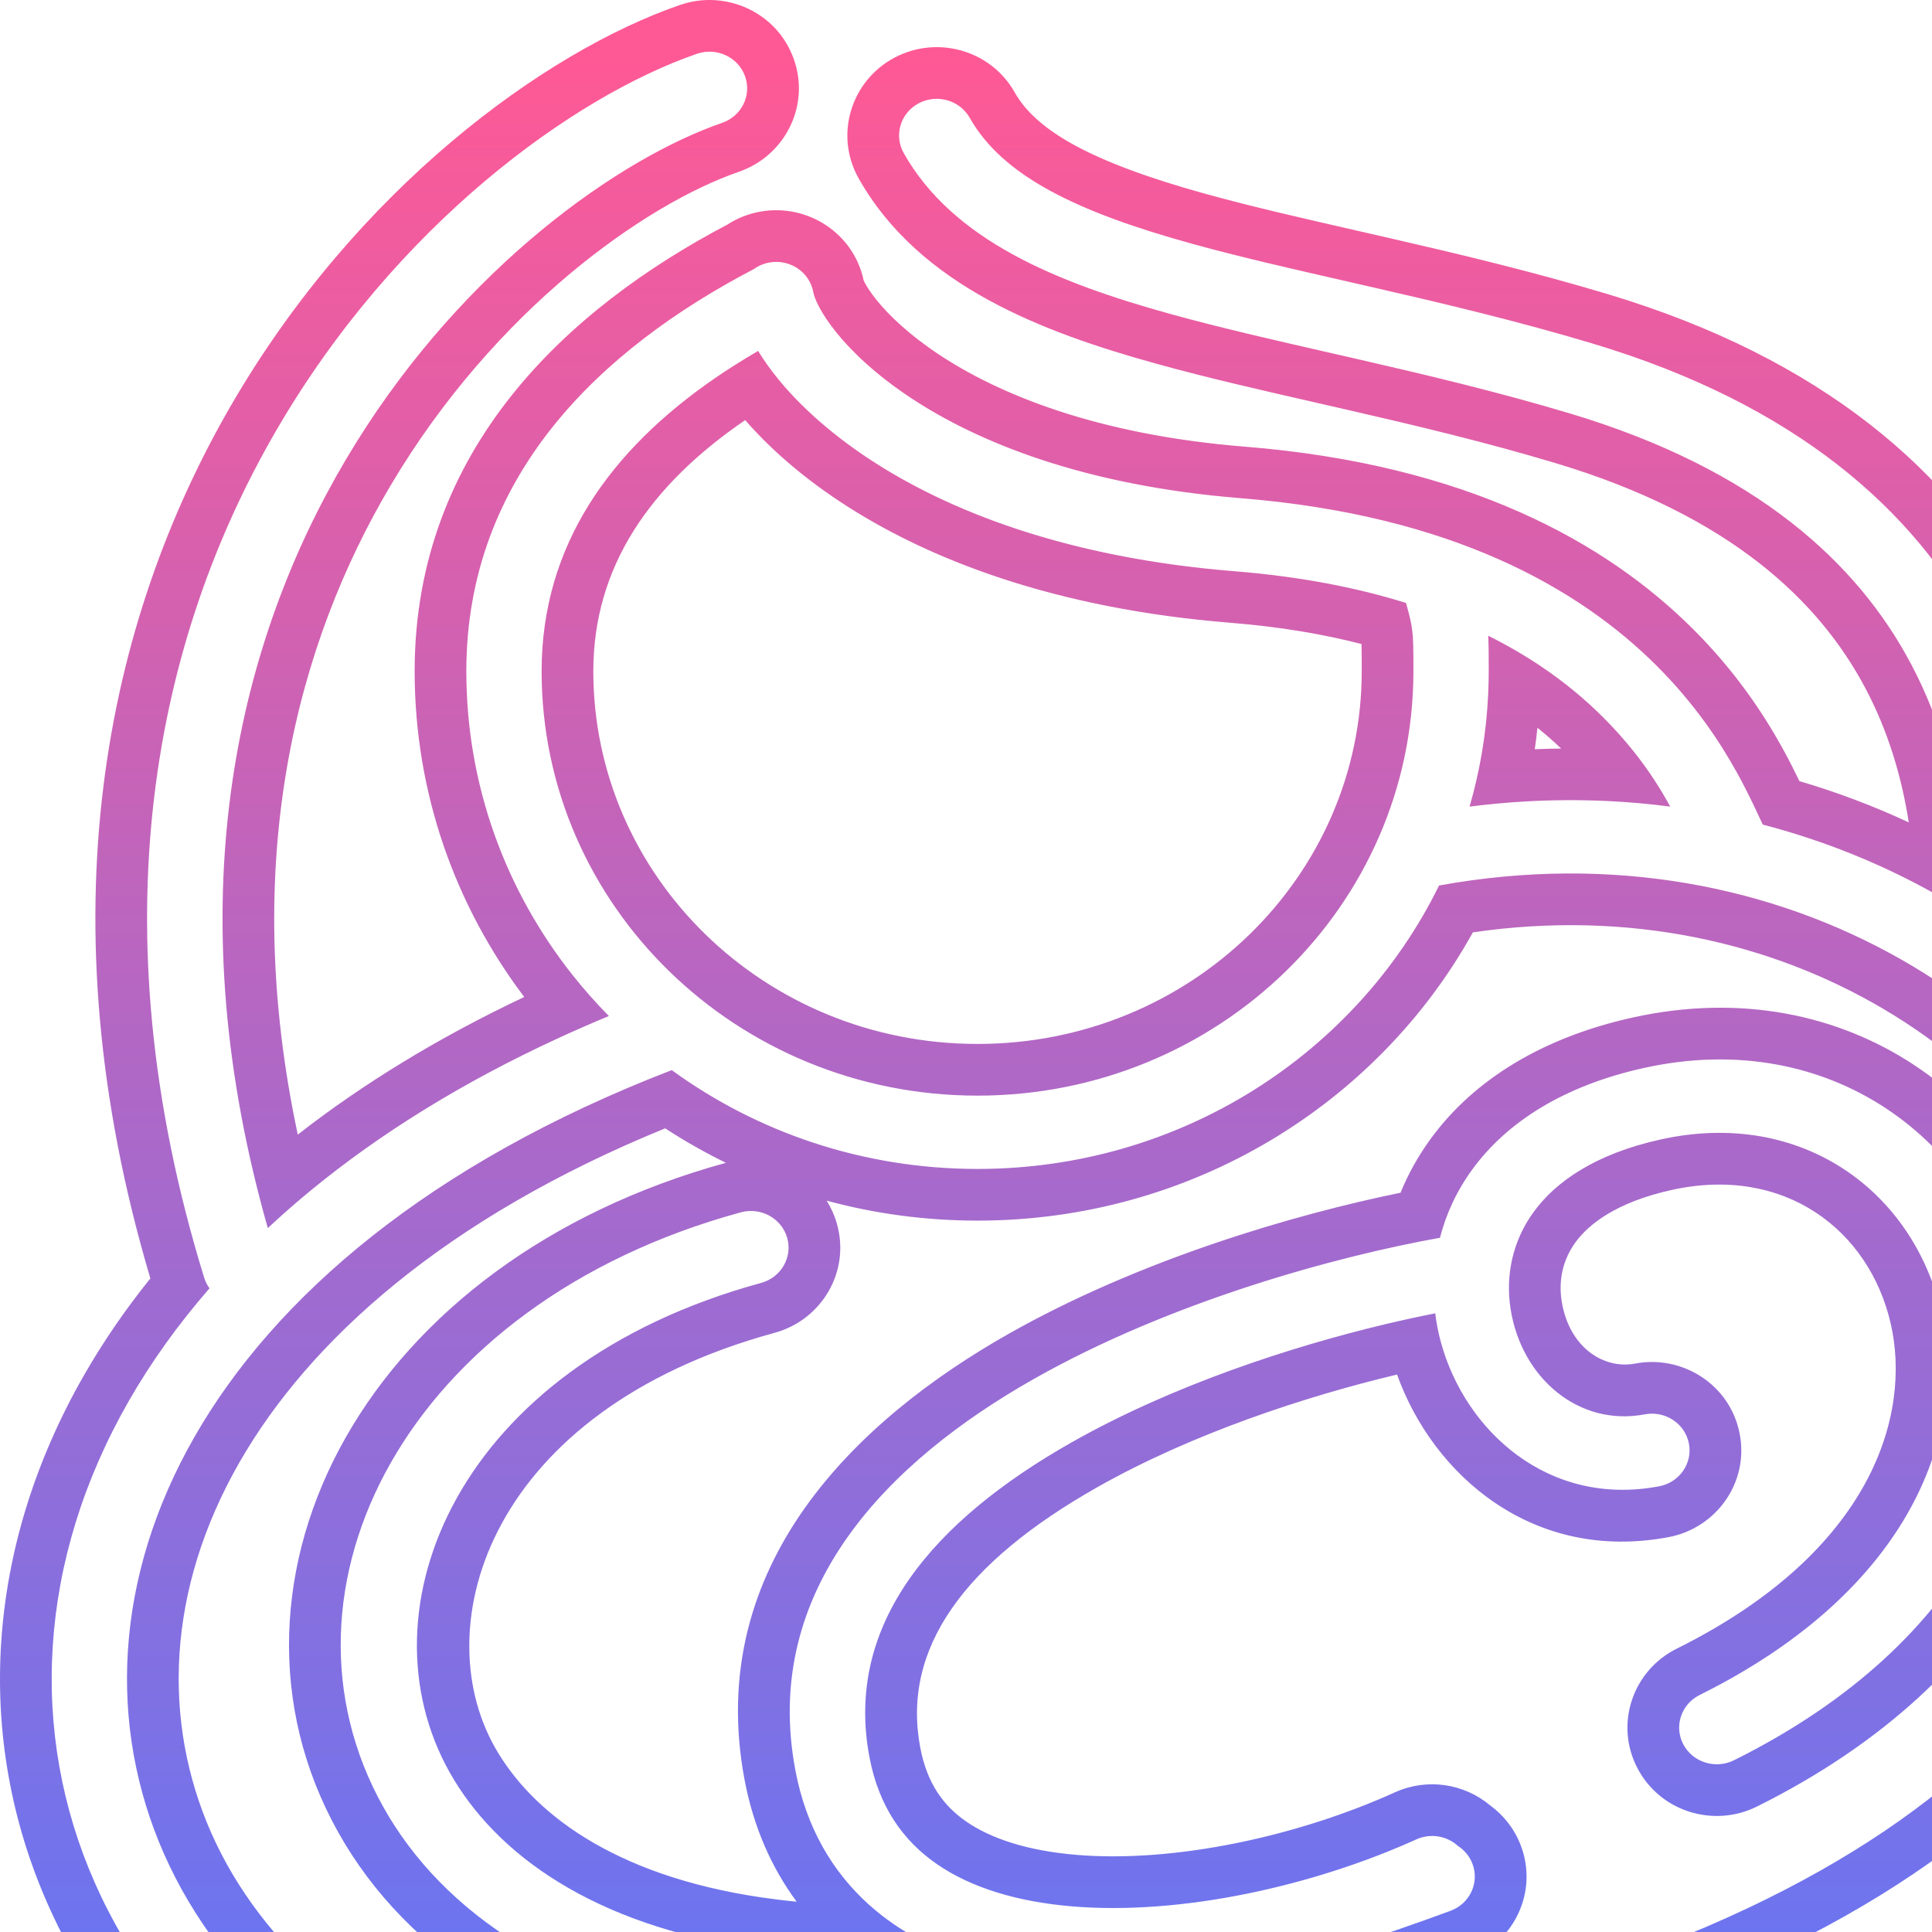
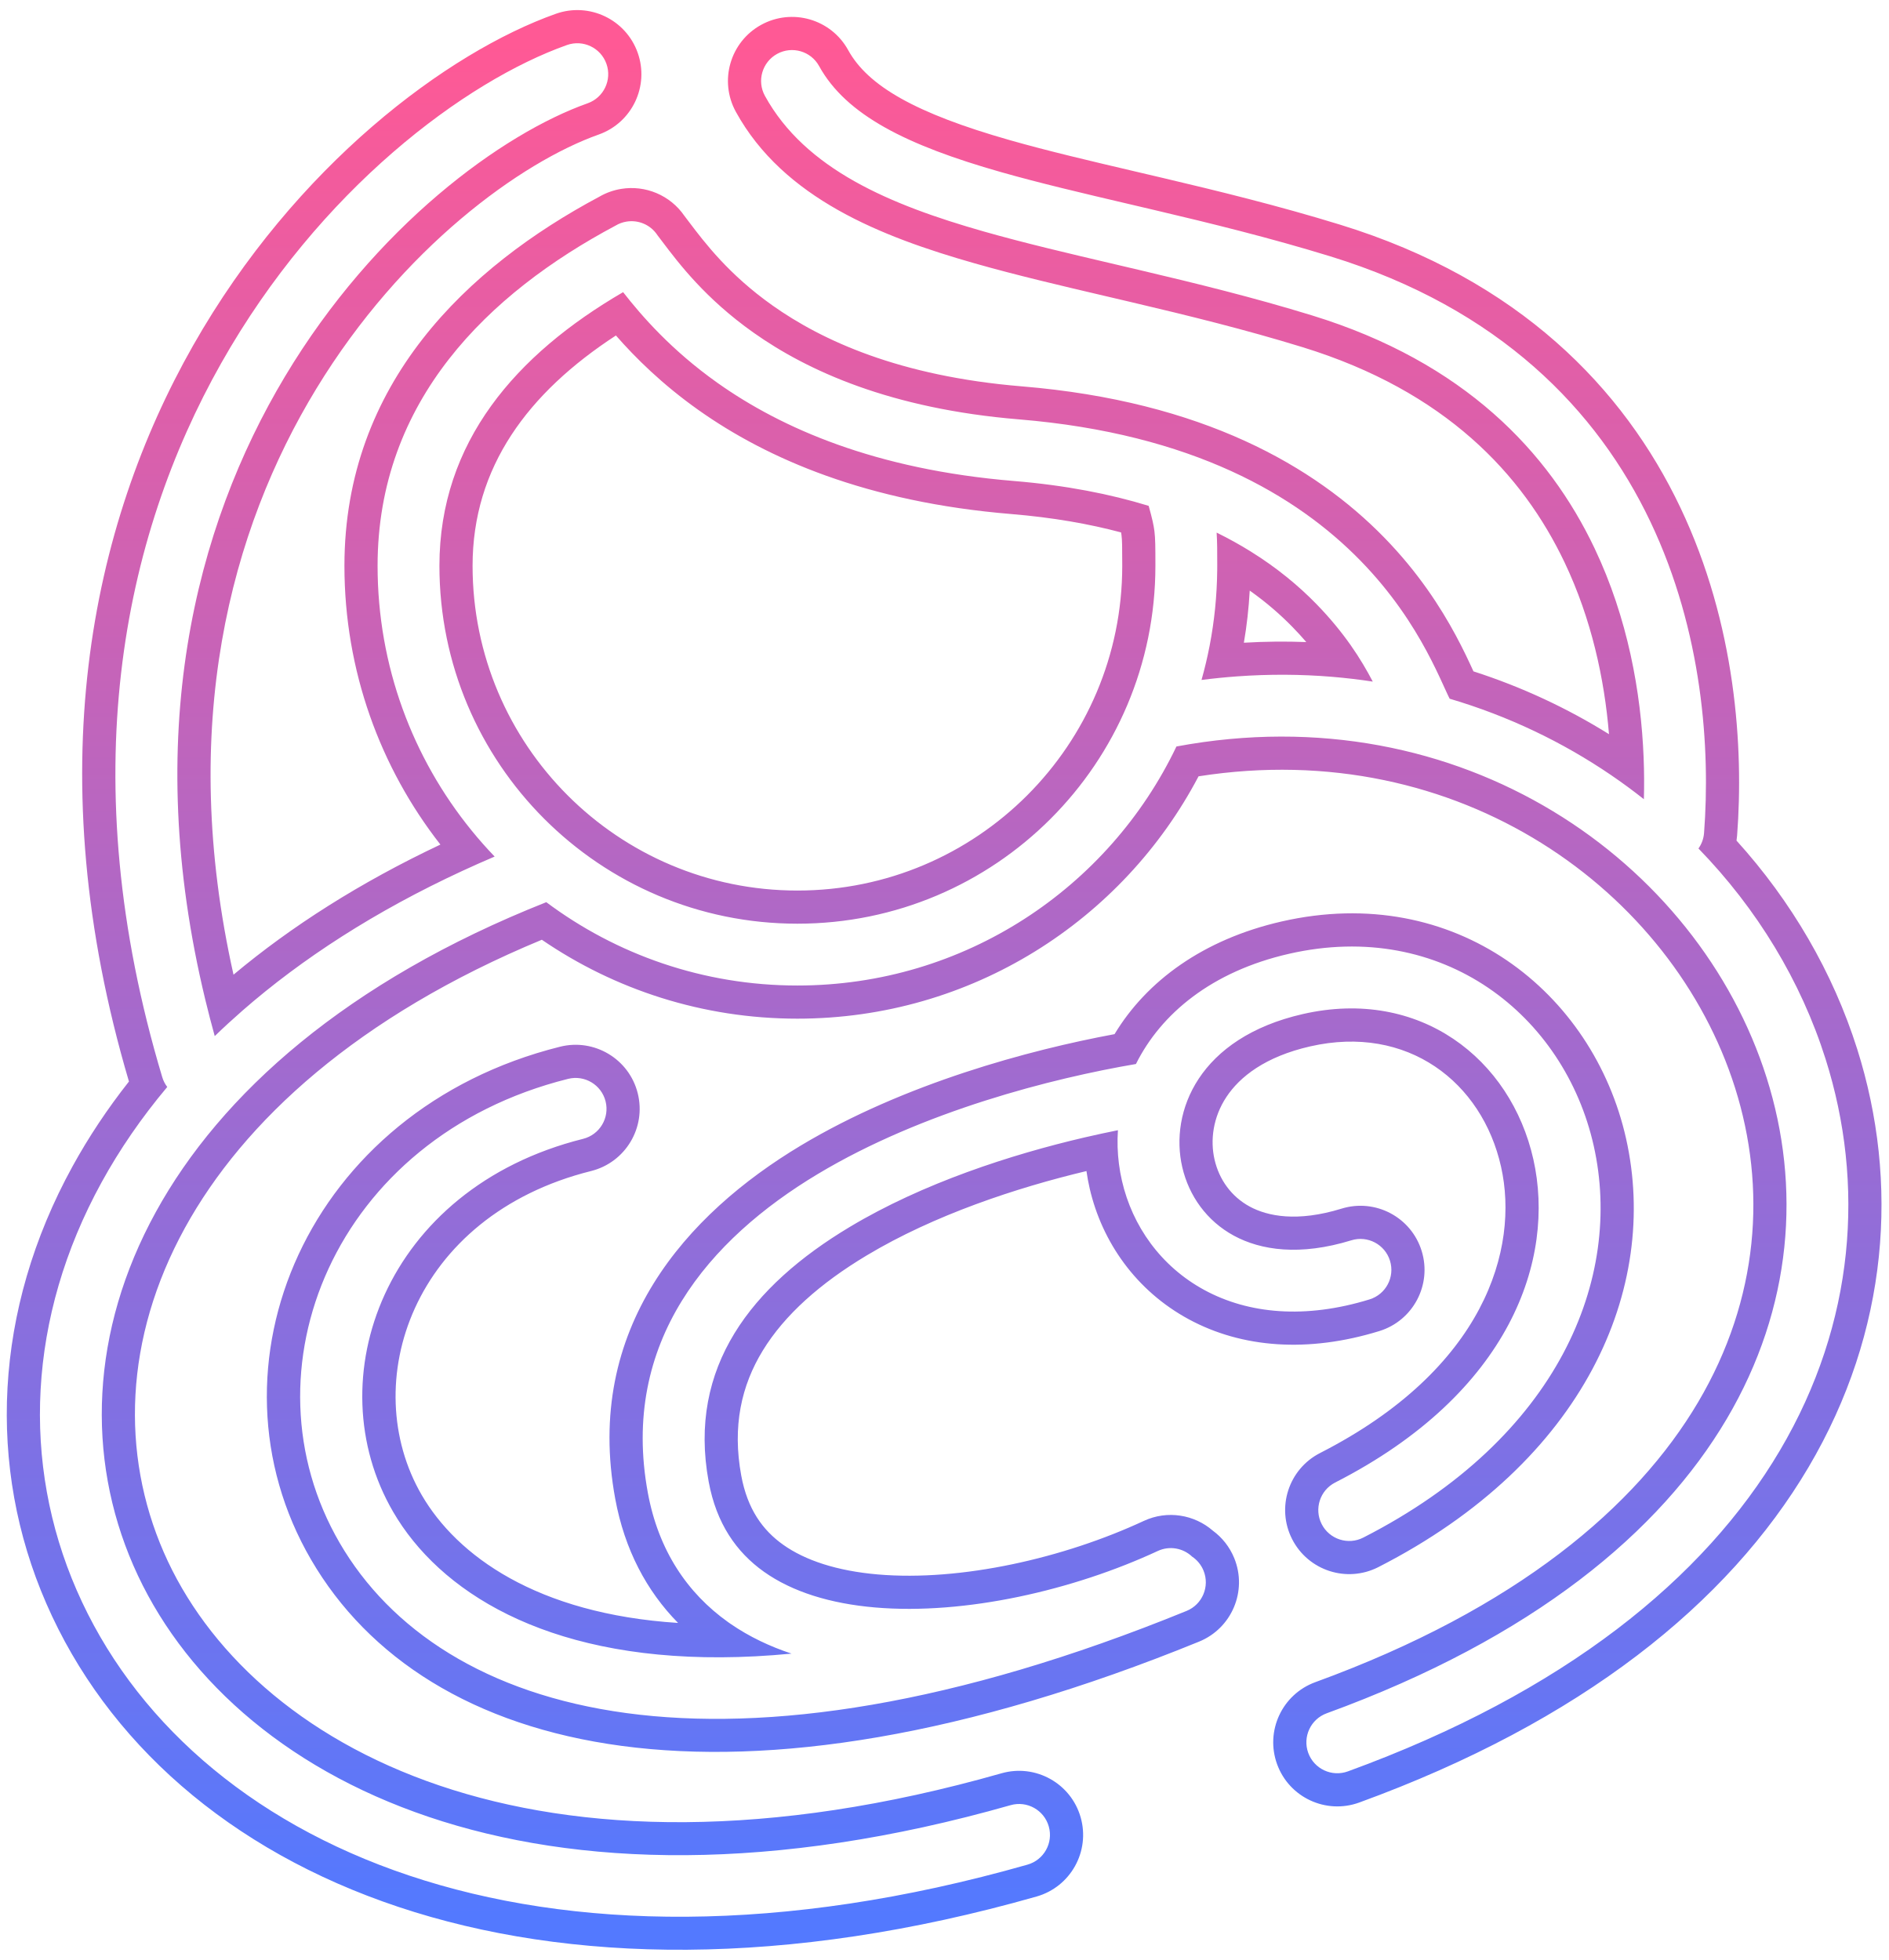
- <svg xmlns="http://www.w3.org/2000/svg" fill="none" width="100px" height="100px">
-   <path fill-rule="evenodd" clip-rule="evenodd" d="M68.853 18.265C65.944 17.601 63.139 16.961 60.581 16.252C54.665 14.613 49.324 12.434 46.778 7.927C46.259 7.009 46.603 5.855 47.546 5.35C48.489 4.845 49.674 5.18 50.193 6.098C51.889 9.1 55.706 10.956 61.648 12.602C64.11 13.285 66.811 13.901 69.723 14.566C70.251 14.686 70.786 14.809 71.328 14.933C74.835 15.738 78.588 16.63 82.414 17.776C92.995 20.946 99.081 26.431 102.356 32.586C105.526 38.542 105.953 44.919 105.596 49.992C110.327 53.913 113.874 58.91 115.772 64.411C118.356 71.902 117.865 80.301 113.165 88.06C108.479 95.796 99.715 102.727 86.059 107.573C85.047 107.932 83.929 107.424 83.561 106.44C83.192 105.455 83.713 104.367 84.724 104.008C97.783 99.374 105.7 92.914 109.808 86.132C113.904 79.372 114.321 72.123 112.077 65.619C107.606 52.657 92.5 42.556 74.485 45.834C70.228 54.51 61.131 60.504 50.596 60.504C44.662 60.504 39.183 58.602 34.769 55.389C22.204 60.235 14.212 67.136 10.072 74.362C5.897 81.647 5.575 89.348 8.484 95.945C14.266 109.054 33.499 118.793 63.495 110.473C64.531 110.186 65.609 110.77 65.903 111.778C66.198 112.785 65.598 113.835 64.563 114.122C33.542 122.727 11.765 113.002 4.903 97.442C1.49 89.703 1.938 80.768 6.668 72.513C7.812 70.517 9.203 68.566 10.845 66.682C10.724 66.517 10.628 66.33 10.565 66.124C-0.768 29.346 23.293 7.199 36.073 2.784C37.087 2.434 38.201 2.95 38.561 3.938C38.921 4.925 38.39 6.01 37.376 6.36C26.728 10.039 5.578 28.763 13.102 60.644C13.329 61.605 13.582 62.579 13.862 63.565C14.573 62.901 15.319 62.247 16.099 61.606C19.645 58.694 23.907 56.032 28.907 53.73C29.755 53.339 30.624 52.959 31.515 52.589C30.853 51.919 30.227 51.213 29.642 50.475C26.191 46.124 24.137 40.667 24.137 34.743C24.137 24.657 31.059 18.082 39.018 13.928C39.254 13.758 39.534 13.637 39.843 13.584C40.904 13.405 41.913 14.096 42.097 15.128C42.148 15.414 42.444 16.163 43.294 17.214C44.11 18.224 45.354 19.406 47.107 20.571C50.604 22.893 56.116 25.135 64.225 25.787C75.167 26.666 81.746 30.467 85.745 34.456C87.726 36.432 89.031 38.411 89.914 40.008C90.354 40.805 90.689 41.505 90.943 42.046L91.039 42.251C91.117 42.417 91.182 42.557 91.242 42.681C94.023 43.407 96.655 44.427 99.1 45.695C100.029 46.177 100.93 46.694 101.803 47.245C101.809 46.204 101.77 45.134 101.671 44.048C101.382 40.841 100.578 37.492 98.896 34.331C96.153 29.177 90.961 24.307 81.268 21.403C77.574 20.296 73.928 19.428 70.434 18.626C69.909 18.506 69.387 18.387 68.869 18.268L68.853 18.265ZM98.797 42.566C98.429 40.198 97.725 37.826 96.534 35.588C94.17 31.144 89.601 26.692 80.5 23.966C76.895 22.886 73.321 22.034 69.835 21.234C69.311 21.113 68.789 20.994 68.268 20.875L68.262 20.874L68.258 20.873L68.221 20.865C65.339 20.207 62.485 19.556 59.867 18.83C53.982 17.2 47.59 14.804 44.449 9.243C43.173 6.985 44.05 4.187 46.284 2.992C48.477 1.817 51.271 2.568 52.522 4.782C53.621 6.728 56.384 8.368 62.362 10.024C64.754 10.687 67.391 11.289 70.318 11.957C70.846 12.078 71.383 12.2 71.927 12.325C75.442 13.132 79.267 14.04 83.181 15.213C94.354 18.56 101.065 24.463 104.718 31.329C107.923 37.352 108.549 43.69 108.34 48.823C112.908 52.892 116.375 57.956 118.301 63.538C121.132 71.744 120.585 80.975 115.453 89.446C110.359 97.856 101.007 105.107 86.953 110.094C84.614 110.924 81.953 109.776 81.055 107.378C80.144 104.943 81.459 102.327 83.829 101.486C96.491 96.993 103.82 90.854 107.52 84.746C111.184 78.698 111.546 72.281 109.548 66.492C105.63 55.134 92.436 45.894 76.236 48.258C71.301 57.162 61.653 63.179 50.596 63.179C47.893 63.179 45.273 62.82 42.786 62.145C43.011 62.501 43.19 62.895 43.313 63.324C44.034 65.823 42.517 68.324 40.098 68.985L39.393 66.404C40.43 66.121 41.034 65.073 40.743 64.065C40.452 63.056 39.377 62.468 38.34 62.751C20.985 67.493 13.566 82.308 19.836 93.523C22.929 99.055 29.197 103.237 38.404 104.603C47.592 105.966 59.783 104.553 75.079 98.903C76.085 98.531 76.591 97.435 76.209 96.456C76.06 96.073 75.797 95.764 75.472 95.552C74.909 95.031 74.054 94.869 73.307 95.207C68.008 97.606 61.169 99.148 55.496 98.674C52.672 98.438 50.271 97.715 48.487 96.481C46.752 95.28 45.491 93.524 45.003 90.952C43.69 84.027 48.351 78.688 55.463 74.659C60.675 71.706 66.814 69.708 71.664 68.55C72.591 68.329 73.47 68.138 74.287 67.978C74.301 68.093 74.317 68.208 74.335 68.322C74.395 68.708 74.477 69.092 74.581 69.472C75.826 74.05 80.137 78.021 85.877 76.93C86.933 76.73 87.623 75.733 87.416 74.705C87.21 73.677 86.187 73.006 85.131 73.206C81.707 73.857 78.744 71.311 78.188 67.752L80.831 67.339C81.207 69.745 83.011 70.886 84.631 70.578C87.068 70.115 89.533 71.652 90.04 74.179C90.551 76.729 88.832 79.092 86.377 79.559C79.359 80.892 74.18 76.362 72.311 71.146C67.625 72.263 61.724 74.186 56.781 76.987C49.915 80.877 46.657 85.316 47.632 90.453C47.988 92.332 48.849 93.478 50.01 94.281C51.286 95.164 53.187 95.797 55.719 96.008C60.835 96.435 67.216 95.028 72.203 92.77C73.88 92.011 75.787 92.324 77.118 93.438C77.804 93.935 78.369 94.631 78.702 95.484C79.646 97.906 78.366 100.54 76.005 101.412C60.443 107.161 47.782 108.699 38.012 107.25C28.204 105.795 21.096 101.259 17.501 94.829C13.861 88.319 14.25 80.811 17.903 74.387C21.536 67.998 28.344 62.724 37.573 60.187C36.484 59.655 35.434 59.059 34.429 58.403C23.057 63.044 16.021 69.361 12.393 75.692C8.615 82.284 8.386 89.092 10.932 94.865C15.955 106.254 33.448 116.031 62.781 107.895C65.17 107.232 67.749 108.561 68.471 111.026C69.201 113.522 67.694 116.03 65.278 116.7C33.605 125.486 10.08 115.81 2.455 98.521C-1.321 89.959 -0.78 80.13 4.347 71.183C5.329 69.469 6.475 67.795 7.783 66.17C2.203 47.394 5.485 32.147 11.962 20.976C18.457 9.775 28.16 2.687 35.199 0.255C37.545 -0.555 40.197 0.615 41.074 3.022C41.965 5.464 40.626 8.068 38.249 8.889C33.414 10.559 25.627 16.003 20.218 25.127C15.341 33.353 12.398 44.575 15.413 58.728C18.774 56.104 22.681 53.708 27.134 51.604C23.574 46.893 21.462 41.061 21.462 34.743C21.462 23.249 29.37 15.98 37.643 11.628C38.163 11.291 38.757 11.055 39.397 10.946C41.796 10.54 44.185 12.059 44.703 14.514C44.715 14.542 44.734 14.583 44.763 14.638C44.861 14.823 45.048 15.129 45.374 15.532C46.004 16.311 47.038 17.313 48.587 18.342C51.662 20.384 56.727 22.5 64.44 23.12C75.957 24.046 83.147 28.087 87.634 32.562C89.835 34.757 91.282 36.955 92.255 38.714C92.612 39.359 92.904 39.945 93.138 40.431C95.101 41.009 96.991 41.725 98.797 42.566ZM74.532 64.067C69.164 65.029 60.61 67.353 53.502 71.38C46.006 75.627 39.388 82.24 41.171 91.641C41.728 94.582 43.083 96.895 45.01 98.615C45.395 98.958 45.802 99.278 46.23 99.574C47.149 100.21 48.15 100.728 49.209 101.144C47.76 101.249 46.371 101.296 45.042 101.29C44.7 101.289 44.362 101.284 44.027 101.275C42.235 101.23 40.557 101.085 38.992 100.852C30.697 99.622 25.642 95.971 23.259 91.709C18.577 83.335 23.592 70.721 39.393 66.404L40.098 68.985C25.324 73.021 22.062 84.085 25.594 90.403C27.476 93.769 31.693 97.065 39.384 98.206C39.981 98.294 40.599 98.37 41.236 98.431C39.931 96.669 39.003 94.567 38.542 92.139C36.418 80.938 44.461 73.427 52.184 69.052C58.976 65.204 66.937 62.872 72.492 61.735C72.889 60.759 73.415 59.81 74.078 58.909C76.324 55.854 79.877 53.695 84.49 52.671C95.727 50.175 104.73 57.14 106.879 66.473C109.078 76.023 104.145 86.943 90.938 93.507C88.712 94.614 85.94 93.783 84.757 91.527C83.552 89.229 84.52 86.462 86.785 85.336C96.994 80.262 98.931 73.144 97.862 68.504C96.749 63.669 92.37 60.294 86.517 61.594C83.63 62.235 82.225 63.379 81.557 64.288C80.881 65.207 80.665 66.276 80.831 67.339L78.188 67.752C77.922 66.045 78.269 64.244 79.402 62.703C80.53 61.169 82.556 59.733 85.937 58.982C93.311 57.344 99.046 61.725 100.469 67.904C101.872 73.998 99.048 82.229 87.976 87.732C87.017 88.208 86.637 89.351 87.126 90.284C87.615 91.218 88.789 91.588 89.748 91.112C102.1 84.972 106.135 75.162 104.272 67.074C102.429 59.07 94.773 53.127 85.07 55.282C80.948 56.198 78.018 58.066 76.233 60.494C75.405 61.62 74.849 62.832 74.532 64.067ZM77.028 35.937C76.979 36.97 76.869 37.986 76.699 38.983C76.539 39.923 76.327 40.846 76.065 41.75C77.02 41.628 77.968 41.541 78.906 41.486C80.337 41.403 81.748 41.395 83.135 41.458C84.257 41.509 85.362 41.607 86.451 41.749C85.976 40.878 85.369 39.905 84.535 38.863C84.081 38.296 83.56 37.709 82.956 37.106C82.067 36.22 81.005 35.323 79.731 34.469C78.92 33.925 78.023 33.399 77.029 32.905C77.056 33.411 77.056 33.967 77.056 34.657V34.743C77.056 35.144 77.046 35.542 77.028 35.937ZM79.578 37.67C79.539 38.043 79.493 38.413 79.439 38.781C79.896 38.761 80.351 38.749 80.804 38.744C80.431 38.387 80.024 38.028 79.578 37.67ZM38.571 21.744C33.643 25.114 30.71 29.333 30.71 34.743C30.71 45.33 39.545 54.034 50.596 54.034C61.648 54.034 70.483 45.33 70.483 34.743C70.483 33.998 70.48 33.593 70.47 33.334C68.512 32.829 66.267 32.442 63.69 32.235C54.591 31.504 47.969 28.947 43.432 25.934C41.414 24.594 39.799 23.157 38.571 21.744ZM36.978 19.594C31.645 23.271 28.034 28.178 28.034 34.743C28.034 46.875 38.136 56.71 50.596 56.71C63.057 56.71 73.158 46.875 73.158 34.743C73.158 33.571 73.154 33.078 73.096 32.618C73.051 32.261 72.969 31.898 72.775 31.209C70.278 30.429 67.348 29.845 63.905 29.568C55.201 28.869 49.026 26.438 44.911 23.705C42.859 22.342 41.315 20.901 40.231 19.561C39.855 19.096 39.522 18.627 39.24 18.164C38.791 18.425 38.35 18.693 37.92 18.969C37.6 19.173 37.286 19.381 36.978 19.594Z" fill="url(#paint0_linear_120_77)" />
+ <svg xmlns="http://www.w3.org/2000/svg" width="131" height="136" viewBox="0 0 131 136" fill="none">
+   <path fill-rule="evenodd" clip-rule="evenodd" d="M100.209 47.715C100.302 47.92 100.379 48.088 100.45 48.238C100.496 48.336 100.533 48.411 100.563 48.469L100.569 48.482C104.641 49.682 108.404 51.491 111.758 53.775C112.543 54.31 113.306 54.871 114.045 55.456C114.07 54.529 114.067 53.56 114.026 52.558C113.846 48.056 112.932 42.9 110.622 38.042C107.447 31.366 101.591 25.137 91.032 21.889C86.967 20.638 82.953 19.657 79.107 18.75C78.524 18.612 77.943 18.476 77.367 18.341C74.165 17.59 71.078 16.867 68.261 16.065C61.749 14.212 55.87 11.748 53.067 6.653C52.496 5.615 52.875 4.31 53.913 3.739C54.951 3.169 56.255 3.547 56.826 4.585C58.693 7.979 62.895 10.078 69.435 11.939C72.146 12.71 75.118 13.407 78.324 14.159C78.905 14.295 79.495 14.433 80.091 14.574C83.952 15.484 88.083 16.493 92.294 17.788C104.053 21.407 110.829 28.488 114.496 36.2C118.126 43.834 118.662 51.97 118.219 57.798C118.188 58.201 118.049 58.569 117.831 58.875C121.894 63.057 124.939 68.07 126.653 73.493C129.378 82.119 128.726 91.764 123.48 100.646C118.246 109.51 108.551 117.43 93.51 122.912C92.397 123.318 91.166 122.744 90.76 121.631C90.355 120.518 90.928 119.287 92.041 118.881C106.408 113.645 115.181 106.262 119.786 98.465C124.38 90.686 124.94 82.311 122.562 74.786C117.827 59.8 101.402 48.105 81.616 51.797C76.93 61.606 66.917 68.383 55.32 68.383C48.788 68.383 42.757 66.233 37.899 62.6C24.072 68.079 15.315 75.9 10.811 84.098C6.27 92.364 5.979 101.118 9.255 108.631C15.766 123.568 37.103 134.66 70.109 125.257C71.248 124.932 72.435 125.593 72.759 126.732C73.084 127.871 72.424 129.058 71.284 129.383C37.123 139.115 13.023 128.011 5.322 110.345C1.491 101.557 1.9 91.408 7.051 82.032C8.294 79.769 9.81 77.557 11.603 75.422C11.45 75.223 11.331 74.993 11.255 74.738C-1.22 33.155 25.266 8.116 39.333 3.124C40.45 2.728 41.676 3.312 42.072 4.428C42.468 5.545 41.884 6.771 40.768 7.167C28.959 11.357 5.417 32.814 14.239 69.352C14.441 70.191 14.661 71.038 14.898 71.893C15.511 71.299 16.147 70.714 16.807 70.137C20.954 66.514 26.038 63.223 32.091 60.423C32.819 60.087 33.56 59.757 34.316 59.435C33.757 58.853 33.222 58.249 32.713 57.622C28.638 52.611 26.195 46.22 26.195 39.258C26.195 27.798 33.89 20.347 42.704 15.655C42.944 15.51 43.203 15.418 43.468 15.376C44.291 15.241 45.141 15.598 45.612 16.322C45.714 16.455 45.823 16.599 45.938 16.751L45.94 16.754C47.096 18.284 48.934 20.714 52.264 23.073C56.033 25.742 61.804 28.366 70.693 29.1C82.737 30.094 89.979 34.392 94.381 38.901C96.562 41.136 97.998 43.373 98.97 45.179C99.455 46.079 99.824 46.872 100.103 47.483L100.209 47.715ZM47.772 15.364L47.773 15.364L47.774 15.366L47.775 15.367C48.898 16.853 50.562 19.049 53.593 21.196C57.011 23.616 62.385 26.106 70.882 26.808C83.438 27.844 91.21 32.36 96.027 37.295C98.394 39.72 99.949 42.146 100.995 44.089C101.516 45.056 101.909 45.902 102.195 46.527L102.195 46.528L102.221 46.584C105.581 47.665 108.732 49.141 111.624 50.943C111.309 47.12 110.411 42.954 108.545 39.029C105.634 32.909 100.271 27.138 90.356 24.087C86.368 22.86 82.418 21.893 78.579 20.988C77.998 20.851 77.419 20.715 76.842 20.58L76.81 20.573C73.632 19.828 70.5 19.094 67.632 18.277C61.133 16.428 54.356 13.769 51.052 7.761C49.869 5.61 50.654 2.907 52.805 1.724C54.956 0.541 57.659 1.326 58.842 3.477C60.206 5.957 63.507 7.861 70.065 9.727C72.713 10.481 75.63 11.165 78.849 11.92C79.43 12.056 80.021 12.194 80.619 12.335C84.487 13.247 88.681 14.27 92.971 15.59C105.373 19.406 112.642 26.945 116.573 35.212C120.428 43.318 120.975 51.887 120.512 57.972C120.503 58.092 120.489 58.211 120.471 58.328C124.28 62.535 127.162 67.472 128.846 72.8C131.758 82.016 131.055 92.342 125.461 101.816C119.888 111.251 109.7 119.459 94.298 125.073C91.992 125.913 89.44 124.725 88.6 122.419C87.759 120.112 88.947 117.561 91.254 116.72C105.259 111.616 113.538 104.521 117.806 97.295C122.051 90.107 122.56 82.413 120.369 75.479C116.067 61.864 101.274 51.023 83.15 53.867C77.894 63.861 67.406 70.683 55.32 70.683C48.746 70.683 42.637 68.662 37.59 65.207C24.821 70.502 16.896 77.799 12.826 85.206C8.612 92.876 8.386 100.883 11.363 107.712C17.239 121.19 37.098 132.27 69.478 123.045C71.84 122.372 74.299 123.741 74.971 126.102C75.644 128.463 74.275 130.922 71.914 131.595C37.138 141.502 11.554 130.397 3.214 111.265C-0.916 101.792 -0.443 90.895 5.035 80.925C6.14 78.914 7.443 76.948 8.946 75.044C-3.678 32.32 23.565 6.279 38.564 0.956C40.878 0.136 43.419 1.346 44.24 3.659C45.061 5.973 43.851 8.514 41.537 9.335C30.792 13.148 8.48 33.123 16.2 67.631C20.214 64.272 24.996 61.227 30.553 58.603C26.383 53.27 23.895 46.553 23.895 39.258C23.895 26.579 32.452 18.518 41.58 13.648C42.059 13.37 42.576 13.19 43.101 13.106C44.77 12.834 46.494 13.536 47.482 14.981C47.575 15.103 47.672 15.23 47.768 15.358L47.772 15.364ZM50.703 112.689C50.64 112.645 50.577 112.601 50.514 112.557C47.681 110.543 45.681 107.576 44.945 103.587C43.006 93.086 49.218 85.971 56.735 81.462C64.033 77.084 73.038 74.812 78.806 73.829C80.542 70.342 84.06 67.406 89.429 66.181C100.109 63.744 108.537 70.463 110.566 79.512C112.616 88.657 108.174 99.749 94.578 106.69C93.523 107.229 92.231 106.81 91.692 105.755C91.153 104.7 91.572 103.408 92.627 102.869C104.815 96.647 107.924 87.341 106.379 80.451C104.813 73.465 98.5 68.511 90.383 70.363C83.176 72.007 81.132 77.13 82.018 80.98C82.477 82.973 83.719 84.723 85.606 85.744C87.477 86.757 90.186 87.161 93.75 86.062C94.882 85.713 96.082 86.348 96.431 87.48C96.781 88.612 96.146 89.813 95.014 90.162C90.549 91.538 86.619 91.171 83.564 89.517C80.525 87.872 78.555 85.058 77.838 81.943C77.747 81.55 77.677 81.154 77.626 80.756C77.527 79.983 77.504 79.201 77.556 78.423C76.814 78.572 76.037 78.739 75.233 78.926C70.161 80.108 64.033 82.086 58.942 85.141C52.139 89.221 47.695 94.851 49.164 102.808C49.7 105.716 51.088 107.702 52.999 109.06C54.962 110.455 57.605 111.273 60.714 111.539C66.959 112.075 74.487 110.332 80.319 107.62C81.142 107.237 82.082 107.42 82.702 108.01C83.046 108.239 83.327 108.571 83.495 108.982C83.942 110.079 83.416 111.331 82.319 111.778C50.022 124.947 30.564 119.084 23.567 107.063C16.638 95.157 23.159 78.923 39.411 74.86C40.561 74.573 41.725 75.272 42.013 76.421C42.3 77.57 41.601 78.735 40.452 79.022C26.674 82.467 21.933 95.727 27.275 104.904C30.471 110.395 37.73 115.058 50.029 114.996C51.577 114.989 53.203 114.906 54.912 114.741C53.405 114.243 51.985 113.569 50.703 112.689ZM47.041 112.612C44.858 110.395 43.332 107.518 42.683 104.004C40.492 92.135 47.657 84.225 55.552 79.489C62.743 75.176 71.415 72.854 77.322 71.757C79.542 68.076 83.465 65.182 88.918 63.938C100.977 61.187 110.535 68.859 112.81 79.009C115.132 89.366 109.972 101.413 95.624 108.738C93.437 109.855 90.76 108.987 89.643 106.801C88.527 104.614 89.395 101.937 91.581 100.821C103.01 94.986 105.41 86.638 104.135 80.954C102.818 75.081 97.644 71.066 90.895 72.606C87.766 73.32 86.005 74.721 85.084 76.114C84.147 77.53 83.951 79.123 84.26 80.464C84.58 81.855 85.431 83.034 86.701 83.722C87.938 84.391 89.992 84.814 93.072 83.864C95.418 83.141 97.906 84.456 98.629 86.802C99.353 89.148 98.037 91.636 95.691 92.36L95.014 90.162L95.691 92.36C90.745 93.885 86.159 93.538 82.469 91.54C78.812 89.56 76.452 86.175 75.596 82.46C75.504 82.061 75.43 81.66 75.373 81.257C70.52 82.415 64.819 84.297 60.125 87.113C56.911 89.041 54.432 91.233 52.914 93.719C51.431 96.148 50.794 98.969 51.425 102.391C51.855 104.719 52.915 106.178 54.331 107.185C55.856 108.269 58.062 109.004 60.911 109.248C66.663 109.741 73.788 108.121 79.349 105.534C80.993 104.769 82.861 105.098 84.141 106.21C84.781 106.68 85.305 107.329 85.625 108.114C86.552 110.387 85.46 112.981 83.187 113.908C50.635 127.182 29.503 121.832 21.58 108.22C13.796 94.846 21.281 77.022 38.854 72.629C41.235 72.034 43.649 73.481 44.244 75.863C44.839 78.245 43.391 80.658 41.01 81.254C28.568 84.364 24.768 96.024 29.263 103.747C31.695 107.926 37.212 111.978 47.041 112.612ZM90.624 44.551C90.33 44.209 90.011 43.859 89.665 43.505C88.844 42.663 87.867 41.806 86.7 40.98C86.633 42.205 86.497 43.412 86.294 44.597C87.756 44.511 89.201 44.497 90.624 44.551ZM93.71 44.776C94.342 45.677 94.833 46.523 95.236 47.295C94.302 47.152 93.356 47.041 92.399 46.961C90.254 46.784 88.051 46.77 85.801 46.934C84.992 46.993 84.176 47.075 83.355 47.181C83.576 46.399 83.764 45.604 83.92 44.797C84.246 43.102 84.426 41.355 84.444 39.57C84.445 39.466 84.446 39.362 84.446 39.258L84.446 39.16C84.446 38.276 84.446 37.588 84.404 36.956C85.243 37.369 86.021 37.803 86.744 38.251C88.61 39.409 90.105 40.663 91.311 41.898C92.29 42.901 93.071 43.867 93.71 44.776ZM77.776 36.944C75.571 36.355 73.045 35.907 70.151 35.668C60.142 34.841 53.231 31.833 48.455 28.45C45.94 26.669 44.079 24.822 42.729 23.279C36.625 27.258 32.785 32.418 32.785 39.258C32.785 51.704 42.874 61.793 55.32 61.793C67.766 61.793 77.856 51.704 77.856 39.258C77.856 37.879 77.848 37.484 77.805 37.137C77.797 37.078 77.789 37.016 77.776 36.944ZM79.689 35.1C77.032 34.284 73.941 33.673 70.34 33.375C60.722 32.581 54.209 29.707 49.785 26.573C46.57 24.296 44.505 21.906 43.228 20.272C35.804 24.592 30.485 30.67 30.485 39.258C30.485 52.974 41.604 64.093 55.32 64.093C69.037 64.093 80.156 52.974 80.156 39.258C80.156 37.932 80.152 37.375 80.088 36.855C80.034 36.424 79.935 35.985 79.689 35.1Z" fill="url(#paint0_linear_204_88)" />
  <defs>
-     <linearGradient id="paint0_linear_120_77" x1="60" y1="2.675" x2="60" y2="117.336" gradientUnits="userSpaceOnUse">
+     <linearGradient id="paint0_linear_204_88" x1="65.5" y1="3" x2="65.5" y2="133" gradientUnits="userSpaceOnUse">
      <stop stop-color="#FF5995" />
      <stop offset="1" stop-color="#5379FF" />
    </linearGradient>
  </defs>
</svg>
